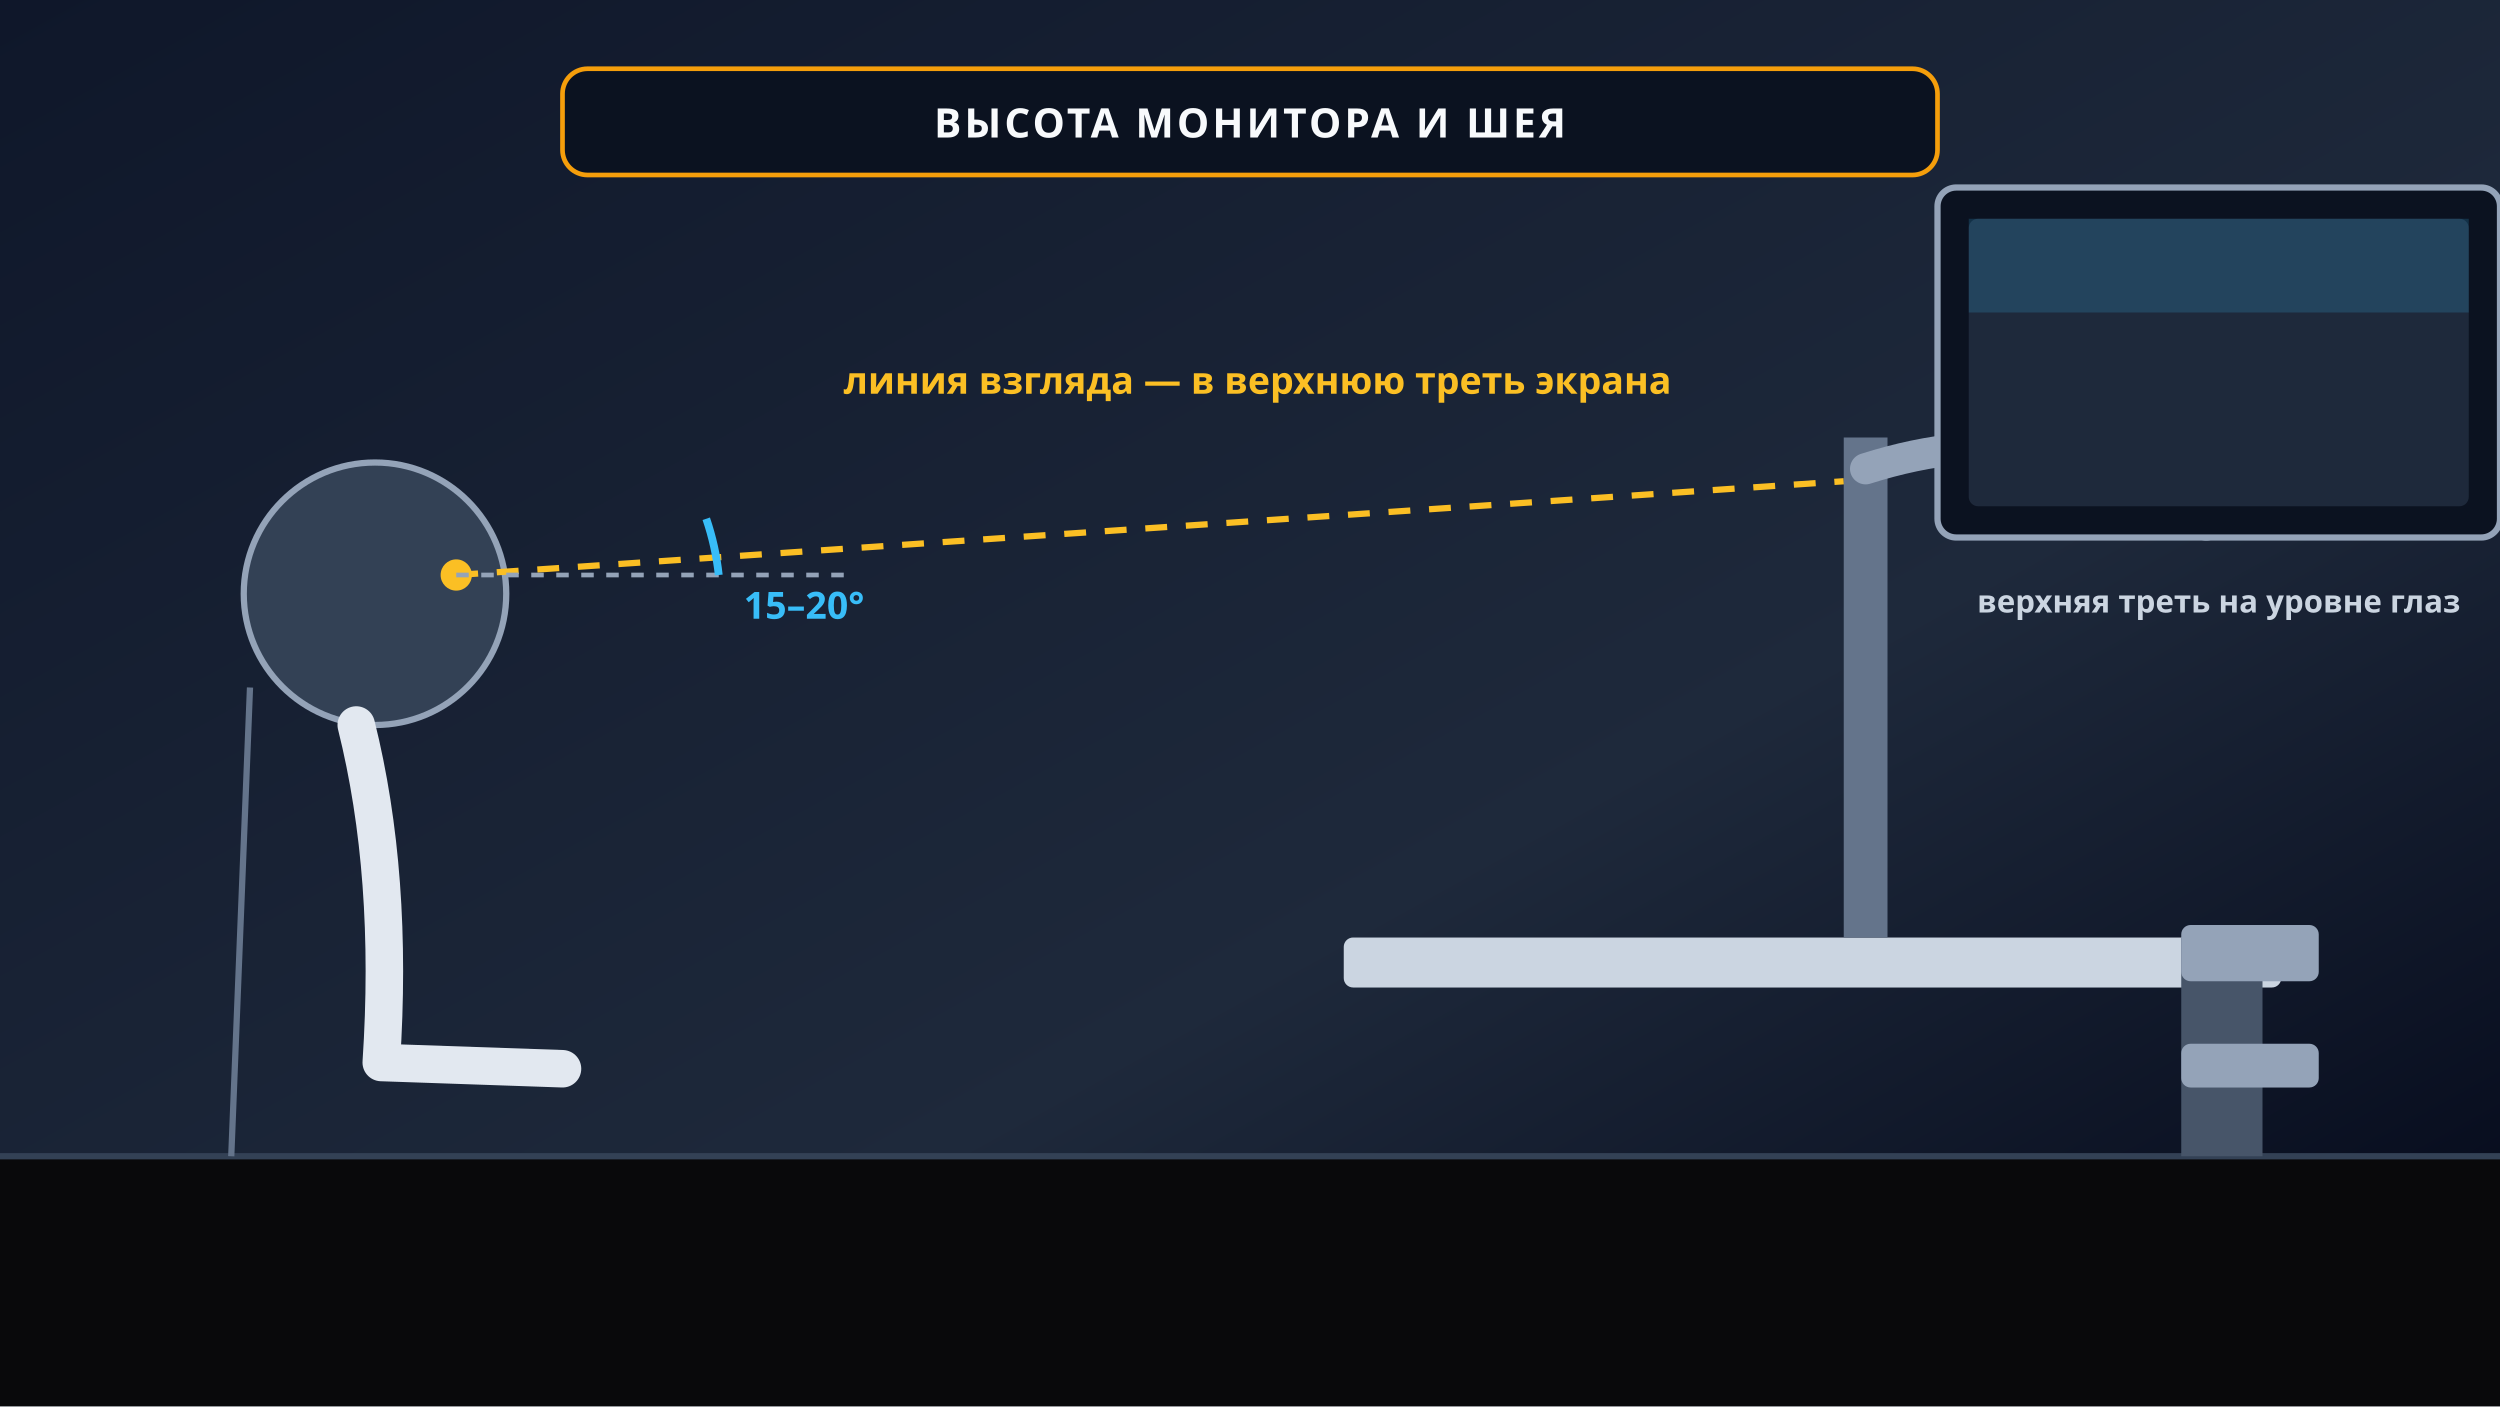
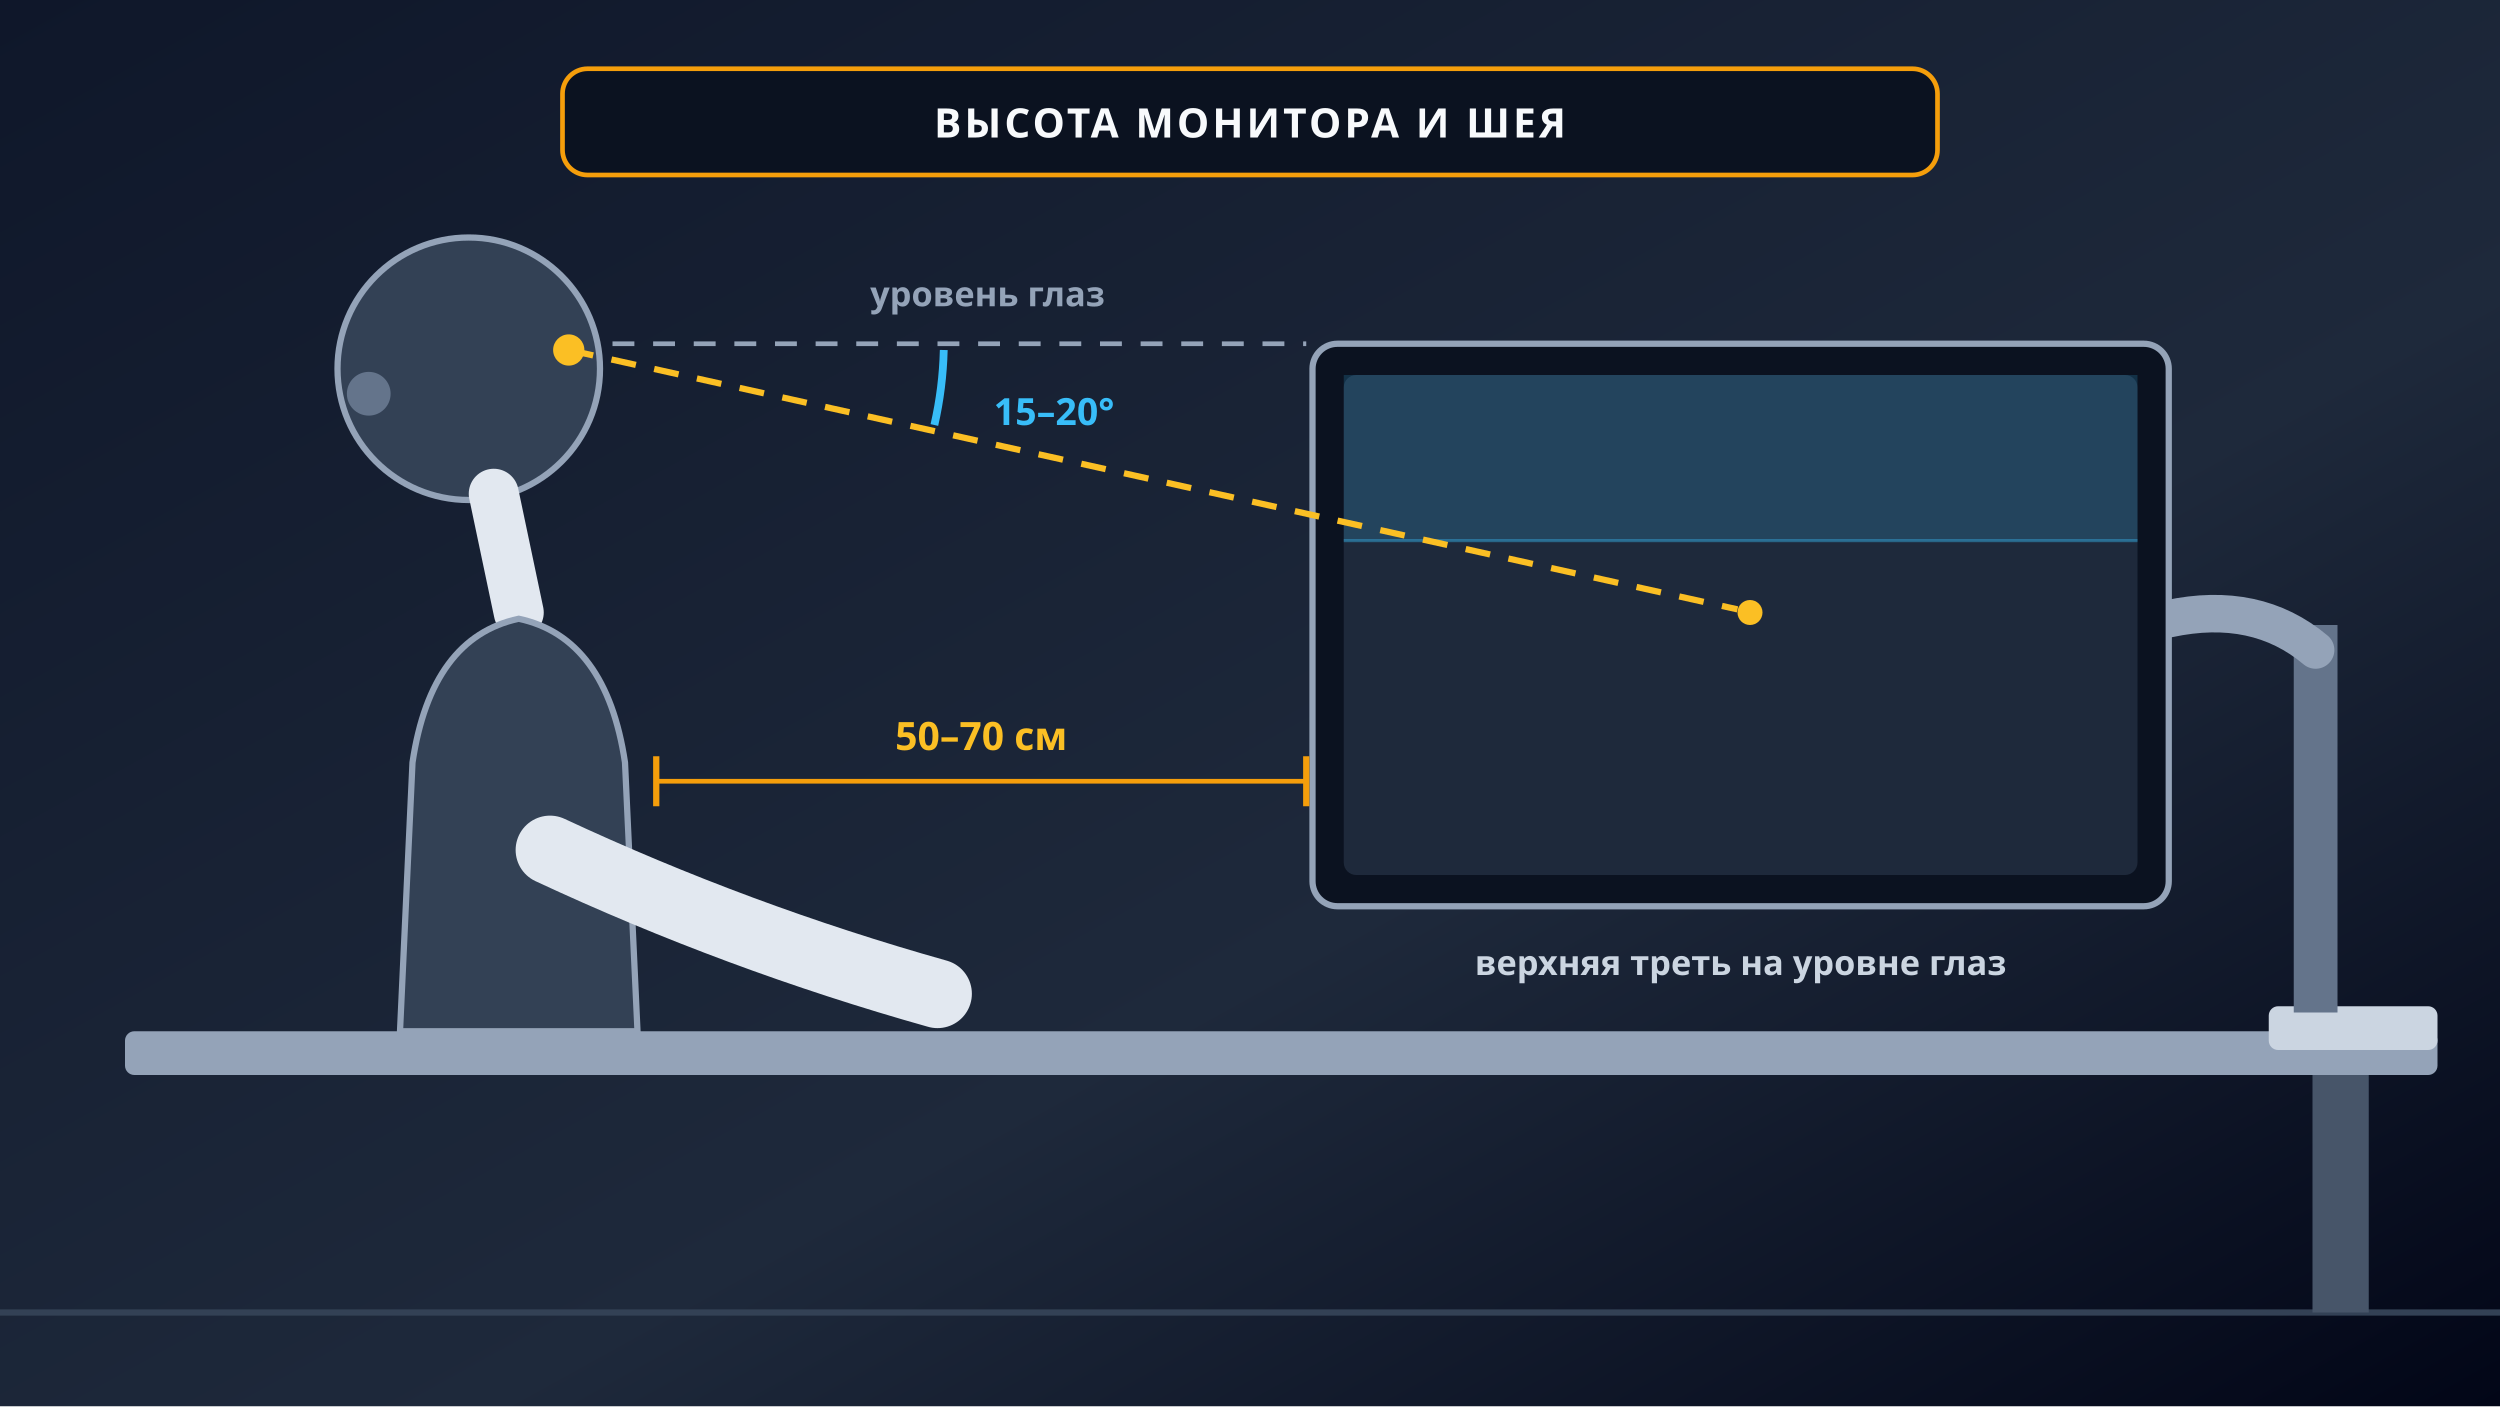
<svg xmlns="http://www.w3.org/2000/svg" viewBox="0 0 800 450" width="800" height="450">
  <defs>
    <linearGradient id="bgNeck" x1="0%" y1="0%" x2="100%" y2="100%">
      <stop offset="0%" stop-color="#0f172a" />
      <stop offset="60%" stop-color="#1e293b" />
      <stop offset="100%" stop-color="#020617" />
    </linearGradient>
  </defs>
  <rect width="800" height="450" fill="url(#bgNeck)" />
-   <rect x="0" y="370" width="800" height="80" fill="#09090b" />
-   <line x1="0" y1="370" x2="800" y2="370" stroke="#334155" stroke-width="2" />
-   <g transform="translate(120, 250)">
-     <circle cx="0" cy="-60" r="42" fill="#334155" stroke="#94a3b8" stroke-width="2" />
-     <path d="M -40 -30 L -46 120" stroke="#64748b" stroke-width="2" fill="none" />
-     <path d="M -6 -18 Q 6 30 2 90 L 60 92" fill="none" stroke="#e2e8f0" stroke-width="12" stroke-linecap="round" stroke-linejoin="round" />
-     <circle cx="26" cy="-66" r="5" fill="#fbbf24" />
-     <line x1="26" y1="-66" x2="470" y2="-96" stroke="#fbbf24" stroke-width="2" stroke-dasharray="7 6" />
-     <text x="150" y="-124" font-family="system-ui, sans-serif" font-size="12" font-weight="700" fill="#fbbf24">
-       линия взгляда — в верхнюю треть экрана
-     </text>
-     <path d="M 26 -66 L 150 -66" stroke="#94a3b8" stroke-width="1.5" stroke-dasharray="4 4" />
-     <path d="M 110 -66 A 84 84 0 0 0 106 -84" fill="none" stroke="#38bdf8" stroke-width="2.5" />
-     <text x="118" y="-52" font-family="system-ui, sans-serif" font-size="12" font-weight="800" fill="#38bdf8">15–20°</text>
+   <line x1="0" y1="420" x2="800" y2="420" stroke="#334155" stroke-width="2" />
+   <g>
+     <circle cx="150" cy="118" r="42" fill="#334155" stroke="#94a3b8" stroke-width="2" />
+     <circle cx="118" cy="126" r="7" fill="#64748b" />
+     <circle cx="182" cy="112" r="5" fill="#fbbf24" />
+     <path d="M 158 158 L 166 196" stroke="#e2e8f0" stroke-width="16" stroke-linecap="round" />
+     <path d="M 128 330 L 132 244 Q 138 204 166 198 Q 194 204 200 244 L 204 330 Z" fill="#334155" stroke="#94a3b8" stroke-width="2" />
+     <path d="M 176 272 Q 236 300 300 318" fill="none" stroke="#e2e8f0" stroke-width="22" stroke-linecap="round" />
  </g>
-   <g transform="translate(470, 0)">
-     <rect x="-40" y="300" width="300" height="16" rx="3" fill="#cbd5e1" />
-     <rect x="228" y="300" width="26" height="70" fill="#475569" />
-     <rect x="228" y="296" width="44" height="18" rx="3" fill="#94a3b8" />
-     <rect x="228" y="334" width="44" height="14" rx="3" fill="#94a3b8" />
-     <rect x="120" y="140" width="14" height="160" fill="#64748b" />
-     <path d="M 127 150 Q 190 130 236 168" fill="none" stroke="#94a3b8" stroke-width="10" stroke-linecap="round" />
-     <rect x="150" y="60" width="180" height="112" rx="6" fill="#0b1220" stroke="#94a3b8" stroke-width="2" />
-     <rect x="160" y="70" width="160" height="92" rx="3" fill="#1e293b" />
-     <rect x="160" y="70" width="160" height="30" fill="#38bdf8" opacity="0.18" />
-     <text x="240" y="196" font-family="system-ui, sans-serif" font-size="10" font-weight="700" fill="#cbd5e1" text-anchor="middle">верхняя треть на уровне глаз</text>
-     <line x1="330" y1="60" x2="400" y2="60" stroke="#f59e0b" stroke-width="2" />
-     <line x1="330" y1="300" x2="400" y2="300" stroke="#f59e0b" stroke-width="2" />
-     <line x1="392" y1="60" x2="392" y2="300" stroke="#f59e0b" stroke-width="1.5" stroke-dasharray="4 4" />
-     <text x="404" y="186" font-family="system-ui, sans-serif" font-size="12" font-weight="700" fill="#fbbf24">50–70 см</text>
-   </g>
+   <rect x="40" y="330" width="740" height="14" rx="3" fill="#94a3b8" />
+   <rect x="740" y="344" width="18" height="76" fill="#475569" />
+   <rect x="726" y="322" width="54" height="14" rx="3" fill="#cbd5e1" />
+   <rect x="734" y="200" width="14" height="124" fill="#64748b" />
+   <path d="M 741 208 Q 722 192 694 198" fill="none" stroke="#94a3b8" stroke-width="12" stroke-linecap="round" />
+   <rect x="420" y="110" width="274" height="180" rx="8" fill="#0b1220" stroke="#94a3b8" stroke-width="2" />
+   <rect x="430" y="120" width="254" height="160" rx="4" fill="#1e293b" />
+   <rect x="430" y="120" width="254" height="53" fill="#38bdf8" opacity="0.18" />
+   <line x1="430" y1="173" x2="684" y2="173" stroke="#38bdf8" stroke-width="1" opacity="0.4" />
+   <text x="557" y="312" font-family="system-ui, sans-serif" font-size="11" font-weight="700" fill="#cbd5e1" text-anchor="middle">верхняя треть на уровне глаз</text>
+   <line x1="196" y1="110" x2="418" y2="110" stroke="#94a3b8" stroke-width="1.5" stroke-dasharray="7 6" />
+   <text x="316" y="98" font-family="system-ui, sans-serif" font-size="11" font-weight="700" fill="#94a3b8" text-anchor="middle">уровень глаз</text>
+   <line x1="182" y1="112" x2="556" y2="195" stroke="#fbbf24" stroke-width="2" stroke-dasharray="8 6" />
+   <circle cx="560" cy="196" r="4" fill="#fbbf24" />
+   <path d="M 302 112 A 120 120 0 0 1 299 136" fill="none" stroke="#38bdf8" stroke-width="2.5" />
+   <text x="318" y="136" font-family="system-ui, sans-serif" font-size="12" font-weight="800" fill="#38bdf8">15–20°</text>
+   <line x1="210" y1="250" x2="418" y2="250" stroke="#f59e0b" stroke-width="1.5" />
+   <line x1="210" y1="242" x2="210" y2="258" stroke="#f59e0b" stroke-width="2" />
+   <line x1="418" y1="242" x2="418" y2="258" stroke="#f59e0b" stroke-width="2" />
+   <text x="314" y="240" font-family="system-ui, sans-serif" font-size="12.5" font-weight="800" fill="#fbbf24" text-anchor="middle">50–70 см</text>
  <g transform="translate(400, 40)">
    <rect x="-220" y="-18" width="440" height="34" rx="8" fill="#0b1220" stroke="#f59e0b" stroke-width="1.5" />
    <text x="0" y="4" font-family="system-ui, sans-serif" font-size="13" font-weight="800" fill="#f8fafc" text-anchor="middle" letter-spacing="1">ВЫСОТА МОНИТОРА И ШЕЯ</text>
  </g>
</svg>
